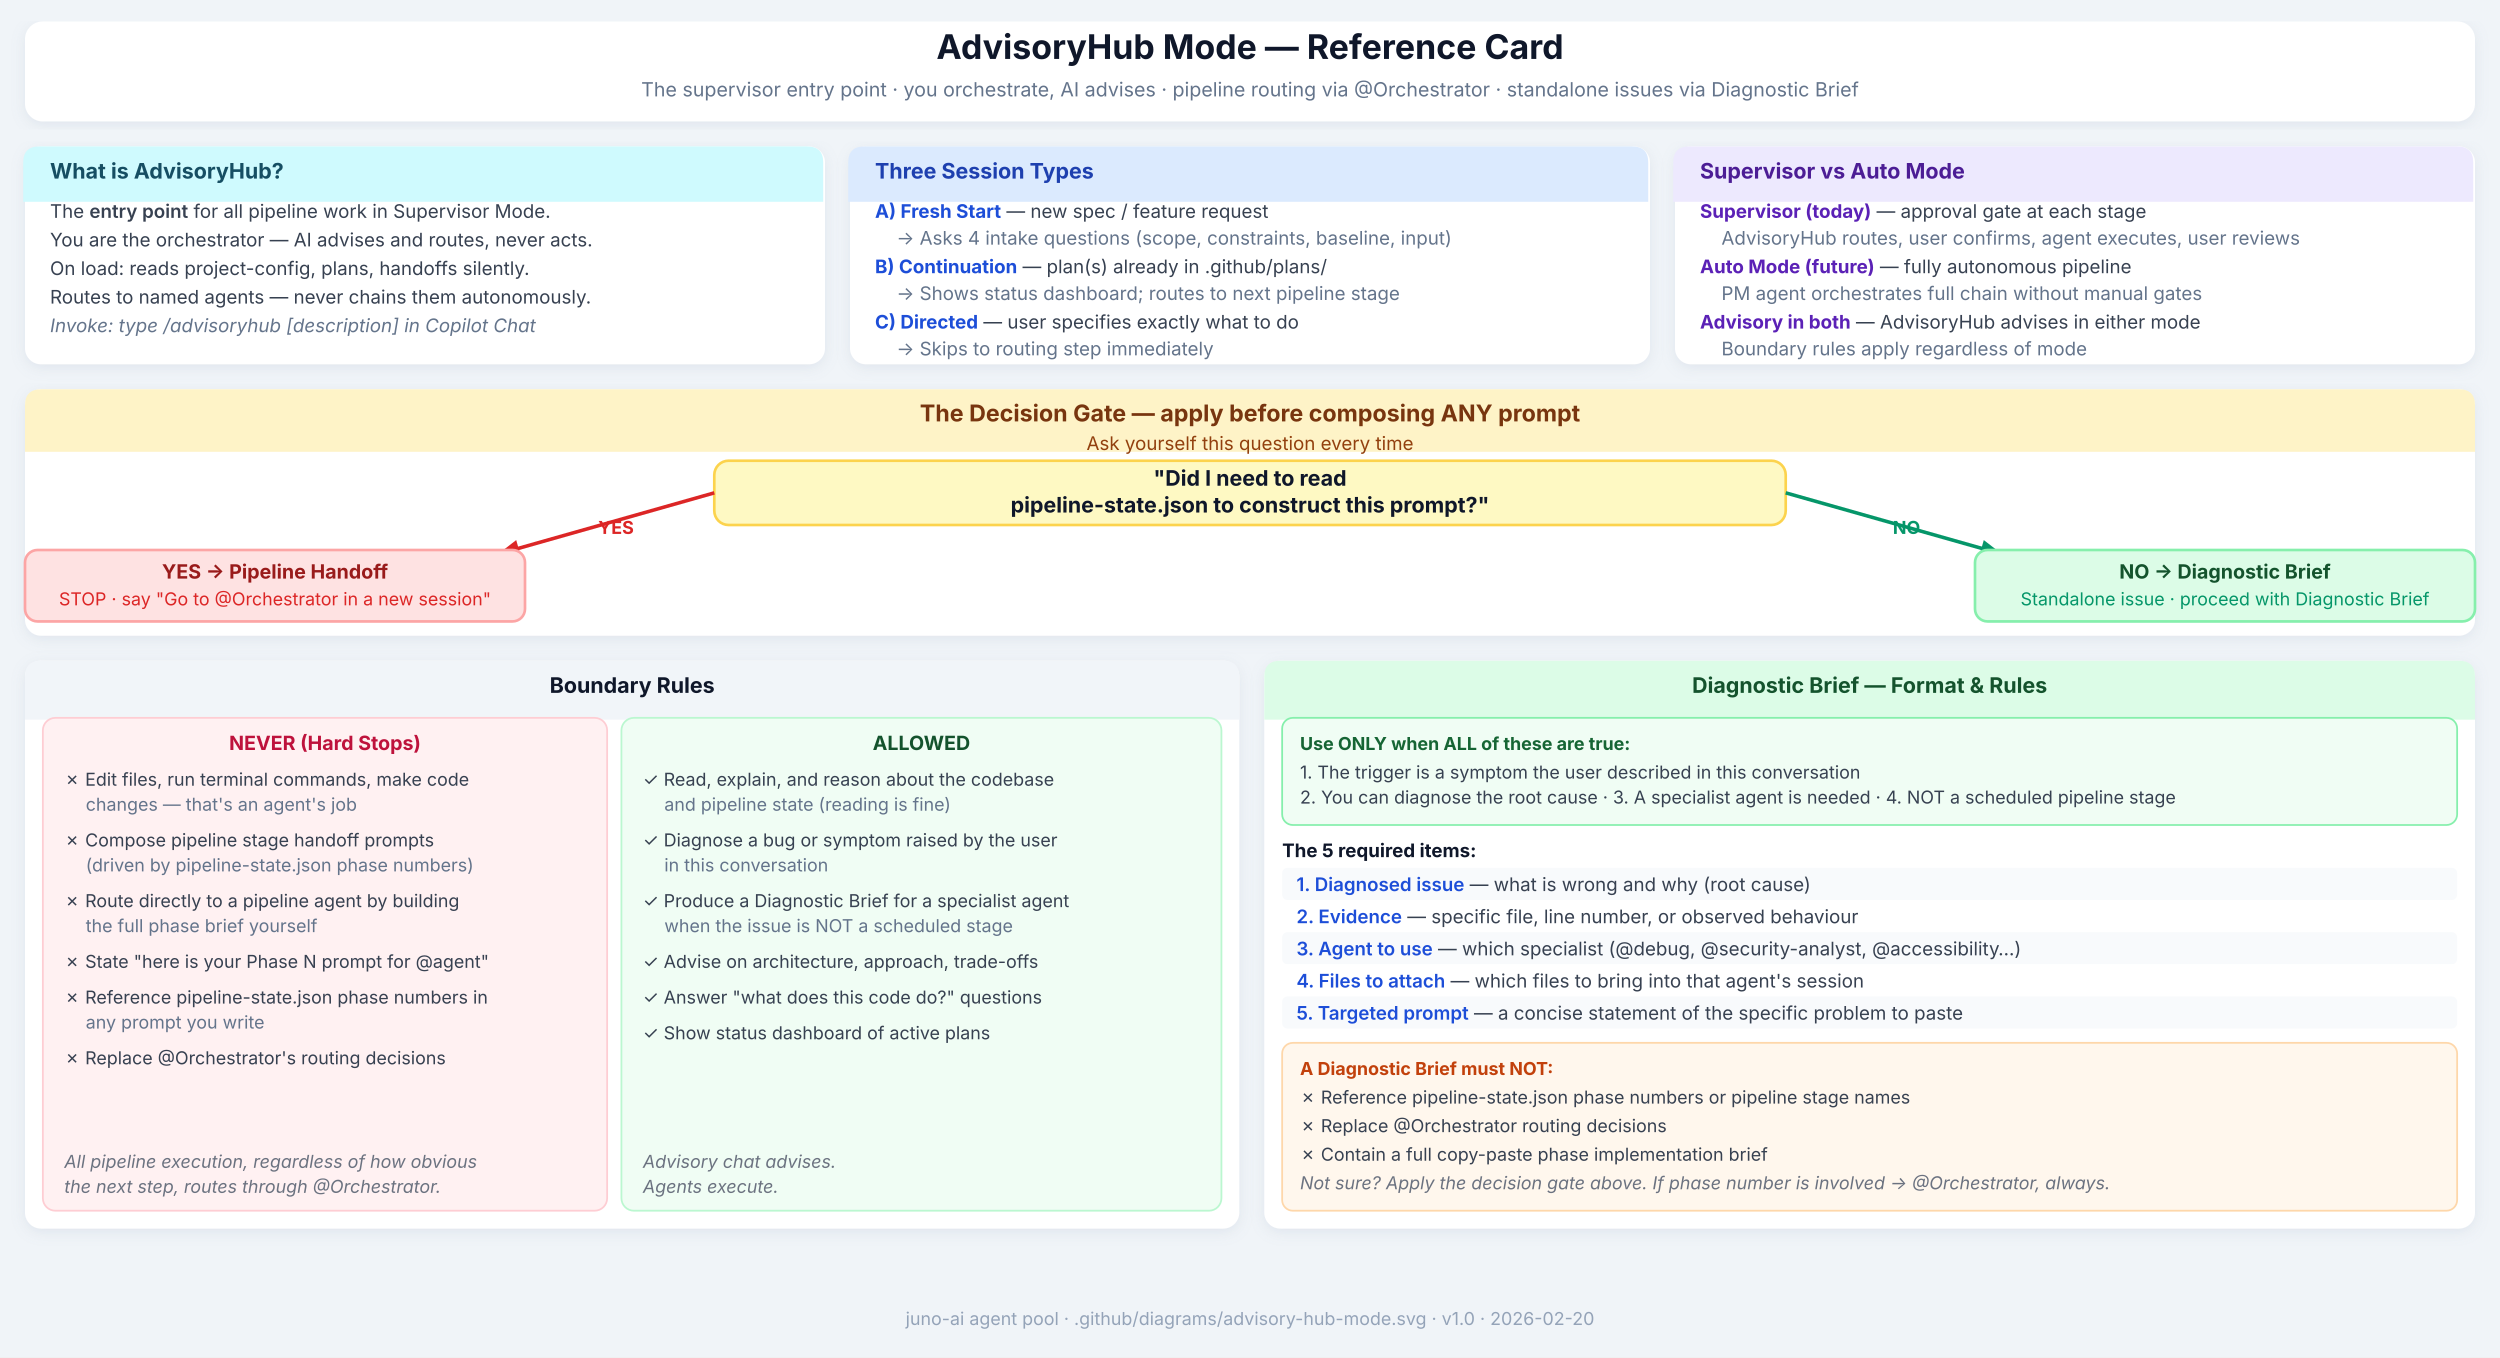
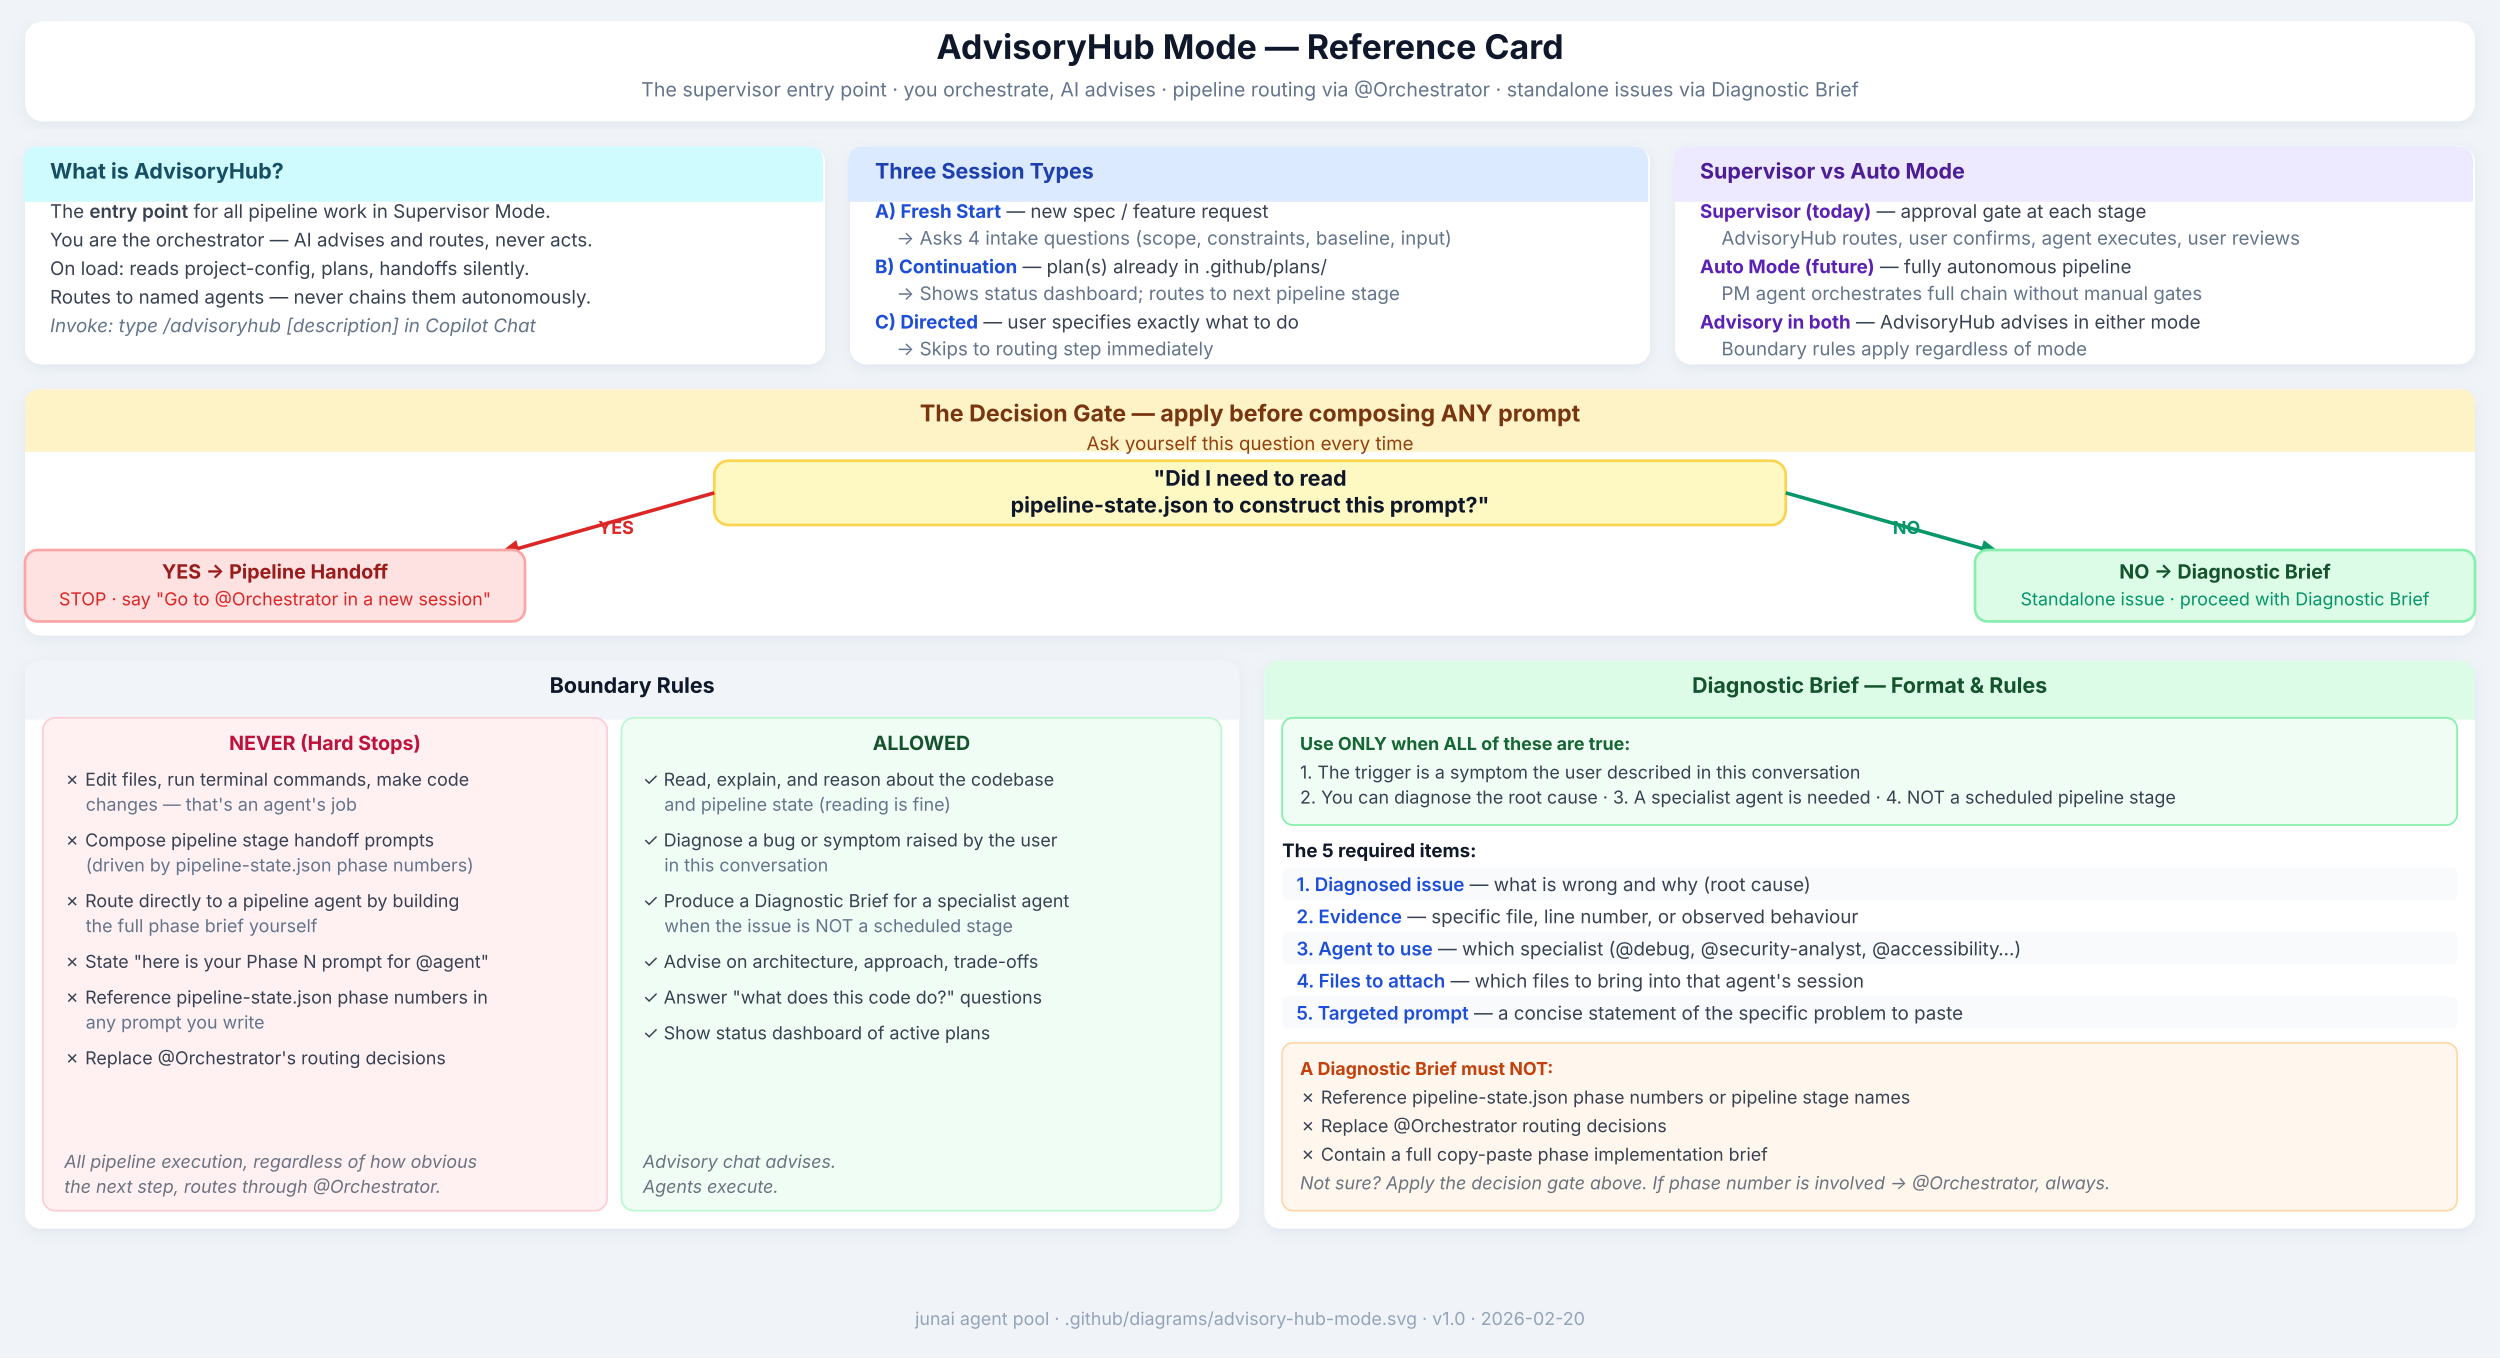
<svg xmlns="http://www.w3.org/2000/svg" width="1400" height="760" viewBox="0 0 1400 760" font-family="Inter, Segoe UI, system-ui, sans-serif">
  <defs>
    <filter id="shadow" x="-4%" y="-4%" width="110%" height="112%">
      <feDropShadow dx="0" dy="2" stdDeviation="4" flood-color="#94a3b8" flood-opacity="0.18" />
    </filter>
    <filter id="shadow-sm" x="-4%" y="-4%" width="110%" height="112%">
      <feDropShadow dx="0" dy="1" stdDeviation="2.5" flood-color="#94a3b8" flood-opacity="0.13" />
    </filter>
    <marker id="arr" viewBox="0 0 10 10" refX="9" refY="5" markerWidth="6" markerHeight="6" orient="auto">
      <path d="M0 1L10 5L0 9z" fill="#475569" />
    </marker>
    <marker id="arr-green" viewBox="0 0 10 10" refX="9" refY="5" markerWidth="6" markerHeight="6" orient="auto">
      <path d="M0 1L10 5L0 9z" fill="#059669" />
    </marker>
    <marker id="arr-red" viewBox="0 0 10 10" refX="9" refY="5" markerWidth="6" markerHeight="6" orient="auto">
      <path d="M0 1L10 5L0 9z" fill="#dc2626" />
    </marker>
  </defs>
  <rect width="1400" height="760" fill="#f0f4f8" />
  <rect x="14" y="12" width="1372" height="56" rx="10" fill="white" filter="url(#shadow)" />
  <text x="700" y="33" text-anchor="middle" font-size="19" font-weight="700" fill="#0f172a">AdvisoryHub Mode — Reference Card</text>
  <text x="700" y="54" text-anchor="middle" font-size="11" fill="#64748b">The supervisor entry point · you orchestrate, AI advises · pipeline routing via @Orchestrator · standalone issues via Diagnostic Brief</text>
  <rect x="14" y="82" width="448" height="122" rx="9" fill="white" filter="url(#shadow)" />
  <path d="M23,82 h429 q9,0 9,9 v22 h-448 v-22 q0,-9 9,-9 z" fill="#cffafe" />
  <text x="28" y="100" font-size="12" font-weight="700" fill="#164e63">What is AdvisoryHub?</text>
  <g font-size="10.5" fill="#374151">
    <text x="28" y="122">The <tspan font-weight="600">entry point</tspan> for all pipeline work in Supervisor Mode.</text>
    <text x="28" y="138">You are the orchestrator — AI advises and routes, never acts.</text>
    <text x="28" y="154">On load: reads project-config, plans, handoffs silently.</text>
    <text x="28" y="170">Routes to named agents — never chains them autonomously.</text>
    <text x="28" y="186" font-style="italic" fill="#64748b">Invoke: type  /advisoryhub  [description]  in Copilot Chat</text>
  </g>
  <rect x="476" y="82" width="448" height="122" rx="9" fill="white" filter="url(#shadow)" />
  <path d="M485,82 h429 q9,0 9,9 v22 h-448 v-22 q0,-9 9,-9 z" fill="#dbeafe" />
  <text x="490" y="100" font-size="12" font-weight="700" fill="#1e40af">Three Session Types</text>
  <g font-size="10.5" fill="#374151">
    <text x="490" y="122">
      <tspan font-weight="700" fill="#1d4ed8">A) Fresh Start</tspan> — new spec / feature request</text>
    <text x="502" y="137" fill="#64748b">→ Asks 4 intake questions (scope, constraints, baseline, input)</text>
    <text x="490" y="153">
      <tspan font-weight="700" fill="#1d4ed8">B) Continuation</tspan> — plan(s) already in .github/plans/</text>
    <text x="502" y="168" fill="#64748b">→ Shows status dashboard; routes to next pipeline stage</text>
    <text x="490" y="184">
      <tspan font-weight="700" fill="#1d4ed8">C) Directed</tspan> — user specifies exactly what to do</text>
    <text x="502" y="199" fill="#64748b">→ Skips to routing step immediately</text>
  </g>
  <rect x="938" y="82" width="448" height="122" rx="9" fill="white" filter="url(#shadow)" />
  <path d="M947,82 h429 q9,0 9,9 v22 h-448 v-22 q0,-9 9,-9 z" fill="#ede9fe" />
  <text x="952" y="100" font-size="12" font-weight="700" fill="#4c1d95">Supervisor vs Auto Mode</text>
  <g font-size="10.5" fill="#374151">
    <text x="952" y="122">
      <tspan font-weight="700" fill="#5b21b6">Supervisor (today)</tspan> — approval gate at each stage</text>
    <text x="964" y="137" fill="#64748b">AdvisoryHub routes, user confirms, agent executes, user reviews</text>
    <text x="952" y="153">
      <tspan font-weight="700" fill="#5b21b6">Auto Mode (future)</tspan> — fully autonomous pipeline</text>
    <text x="964" y="168" fill="#64748b">PM agent orchestrates full chain without manual gates</text>
    <text x="952" y="184">
      <tspan font-weight="700" fill="#5b21b6">Advisory in both</tspan> — AdvisoryHub advises in either mode</text>
    <text x="964" y="199" fill="#64748b">Boundary rules apply regardless of mode</text>
  </g>
  <rect x="14" y="218" width="1372" height="138" rx="9" fill="white" filter="url(#shadow)" />
  <path d="M23,218 h1354 q9,0 9,9 v26 h-1372 v-26 q0,-9 9,-9 z" fill="#fef3c7" />
  <text x="700" y="236" text-anchor="middle" font-size="13" font-weight="700" fill="#78350f">The Decision Gate — apply before composing ANY prompt</text>
  <text x="700" y="252" text-anchor="middle" font-size="10.5" fill="#92400e">Ask yourself this question every time</text>
  <rect x="400" y="258" width="600" height="36" rx="8" fill="#fef9c3" stroke="#fcd34d" stroke-width="1.5" />
  <text x="700" y="272" text-anchor="middle" font-size="12" font-weight="700" fill="#0f172a">"Did I need to read</text>
  <text x="700" y="287" text-anchor="middle" font-size="12" font-weight="700" fill="#0f172a">pipeline-state.json to construct this prompt?"</text>
  <line x1="400" y1="276" x2="280" y2="310" stroke="#dc2626" stroke-width="2" marker-end="url(#arr-red)" />
  <rect x="14" y="308" width="280" height="40" rx="7" fill="#fee2e2" stroke="#fca5a5" stroke-width="1.5" />
  <text x="154" y="324" text-anchor="middle" font-size="11" font-weight="700" fill="#991b1b">YES → Pipeline Handoff</text>
  <text x="154" y="339" text-anchor="middle" font-size="10" fill="#dc2626">STOP · say "Go to @Orchestrator in a new session"</text>
  <text x="335" y="299" font-size="10" font-weight="700" fill="#dc2626">YES</text>
  <line x1="1000" y1="276" x2="1120" y2="310" stroke="#059669" stroke-width="2" marker-end="url(#arr-green)" />
  <rect x="1106" y="308" width="280" height="40" rx="7" fill="#dcfce7" stroke="#86efac" stroke-width="1.5" />
  <text x="1246" y="324" text-anchor="middle" font-size="11" font-weight="700" fill="#14532d">NO → Diagnostic Brief</text>
  <text x="1246" y="339" text-anchor="middle" font-size="10" fill="#059669">Standalone issue · proceed with Diagnostic Brief</text>
  <text x="1060" y="299" font-size="10" font-weight="700" fill="#059669">NO</text>
  <rect x="14" y="370" width="680" height="318" rx="9" fill="white" filter="url(#shadow)" />
  <path d="M23,370 h662 q9,0 9,9 v24 h-680 v-24 q0,-9 9,-9 z" fill="#f1f5f9" />
  <text x="354" y="388" text-anchor="middle" font-size="12" font-weight="700" fill="#0f172a">Boundary Rules</text>
  <rect x="24" y="402" width="316" height="276" rx="7" fill="#fff1f2" stroke="#fecdd3" stroke-width="1" />
  <text x="182" y="420" text-anchor="middle" font-size="11" font-weight="700" fill="#be123c">NEVER (Hard Stops)</text>
  <g font-size="10" fill="#374151">
    <text x="36" y="440">✗  Edit files, run terminal commands, make code</text>
    <text x="48" y="454" fill="#64748b">    changes — that's an agent's job</text>
    <text x="36" y="474">✗  Compose pipeline stage handoff prompts</text>
    <text x="48" y="488" fill="#64748b">    (driven by pipeline-state.json phase numbers)</text>
    <text x="36" y="508">✗  Route directly to a pipeline agent by building</text>
    <text x="48" y="522" fill="#64748b">    the full phase brief yourself</text>
    <text x="36" y="542">✗  State "here is your Phase N prompt for @agent"</text>
    <text x="36" y="562">✗  Reference pipeline-state.json phase numbers in</text>
    <text x="48" y="576" fill="#64748b">    any prompt you write</text>
    <text x="36" y="596">✗  Replace @Orchestrator's routing decisions</text>
    <text x="36" y="654" fill="#6b7280" font-style="italic">All pipeline execution, regardless of how obvious</text>
    <text x="36" y="668" fill="#6b7280" font-style="italic">the next step, routes through @Orchestrator.</text>
  </g>
  <rect x="348" y="402" width="336" height="276" rx="7" fill="#f0fdf4" stroke="#bbf7d0" stroke-width="1" />
  <text x="516" y="420" text-anchor="middle" font-size="11" font-weight="700" fill="#14532d">ALLOWED</text>
  <g font-size="10" fill="#374151">
    <text x="360" y="440">✓  Read, explain, and reason about the codebase</text>
    <text x="372" y="454" fill="#64748b">    and pipeline state (reading is fine)</text>
    <text x="360" y="474">✓  Diagnose a bug or symptom raised by the user</text>
    <text x="372" y="488" fill="#64748b">    in this conversation</text>
    <text x="360" y="508">✓  Produce a Diagnostic Brief for a specialist agent</text>
    <text x="372" y="522" fill="#64748b">    when the issue is NOT a scheduled stage</text>
    <text x="360" y="542">✓  Advise on architecture, approach, trade-offs</text>
    <text x="360" y="562">✓  Answer "what does this code do?" questions</text>
    <text x="360" y="582">✓  Show status dashboard of active plans</text>
    <text x="360" y="654" fill="#6b7280" font-style="italic">Advisory chat advises.</text>
    <text x="360" y="668" fill="#6b7280" font-style="italic">Agents execute.</text>
  </g>
  <rect x="708" y="370" width="678" height="318" rx="9" fill="white" filter="url(#shadow)" />
  <path d="M717,370 h660 q9,0 9,9 v24 h-678 v-24 q0,-9 9,-9 z" fill="#dcfce7" />
  <text x="1047" y="388" text-anchor="middle" font-size="12" font-weight="700" fill="#14532d">Diagnostic Brief — Format &amp; Rules</text>
  <rect x="718" y="402" width="658" height="60" rx="6" fill="#f0fdf4" stroke="#86efac" stroke-width="1" />
  <text x="728" y="420" font-size="10" font-weight="700" fill="#166534">Use ONLY when ALL of these are true:</text>
  <g font-size="10" fill="#374151">
    <text x="728" y="436">1. The trigger is a symptom the user described in this conversation</text>
    <text x="728" y="450">2. You can diagnose the root cause · 3. A specialist agent is needed · 4. NOT a scheduled pipeline stage</text>
  </g>
  <text x="718" y="480" font-size="10.5" font-weight="700" fill="#0f172a">The 5 required items:</text>
  <g font-size="10.5" fill="#374151">
    <rect x="718" y="486" width="658" height="18" rx="3" fill="#f8fafc" />
    <text x="726" y="499">
      <tspan font-weight="600" fill="#1d4ed8">1. Diagnosed issue</tspan> — what is wrong and why (root cause)</text>
    <rect x="718" y="504" width="658" height="18" rx="3" fill="white" />
    <text x="726" y="517">
      <tspan font-weight="600" fill="#1d4ed8">2. Evidence</tspan> — specific file, line number, or observed behaviour</text>
    <rect x="718" y="522" width="658" height="18" rx="3" fill="#f8fafc" />
    <text x="726" y="535">
      <tspan font-weight="600" fill="#1d4ed8">3. Agent to use</tspan> — which specialist (@debug, @security-analyst, @accessibility…)</text>
    <rect x="718" y="540" width="658" height="18" rx="3" fill="white" />
    <text x="726" y="553">
      <tspan font-weight="600" fill="#1d4ed8">4. Files to attach</tspan> — which files to bring into that agent's session</text>
    <rect x="718" y="558" width="658" height="18" rx="3" fill="#f8fafc" />
    <text x="726" y="571">
      <tspan font-weight="600" fill="#1d4ed8">5. Targeted prompt</tspan> — a concise statement of the specific problem to paste</text>
  </g>
  <rect x="718" y="584" width="658" height="94" rx="6" fill="#fff7ed" stroke="#fed7aa" stroke-width="1" />
  <text x="728" y="602" font-size="10" font-weight="700" fill="#c2410c">A Diagnostic Brief must NOT:</text>
  <g font-size="10" fill="#374151">
    <text x="728" y="618">✗  Reference pipeline-state.json phase numbers or pipeline stage names</text>
    <text x="728" y="634">✗  Replace @Orchestrator routing decisions</text>
    <text x="728" y="650">✗  Contain a full copy-paste phase implementation brief</text>
    <text x="728" y="666" fill="#6b7280" font-style="italic">Not sure? Apply the decision gate above. If phase number is involved → @Orchestrator, always.</text>
  </g>
  <text x="700" y="742" text-anchor="middle" font-size="10" fill="#94a3b8">
-     juno-ai agent pool · .github/diagrams/advisory-hub-mode.svg · v1.0 · 2026-02-20
+     junai agent pool · .github/diagrams/advisory-hub-mode.svg · v1.0 · 2026-02-20
  </text>
</svg>
